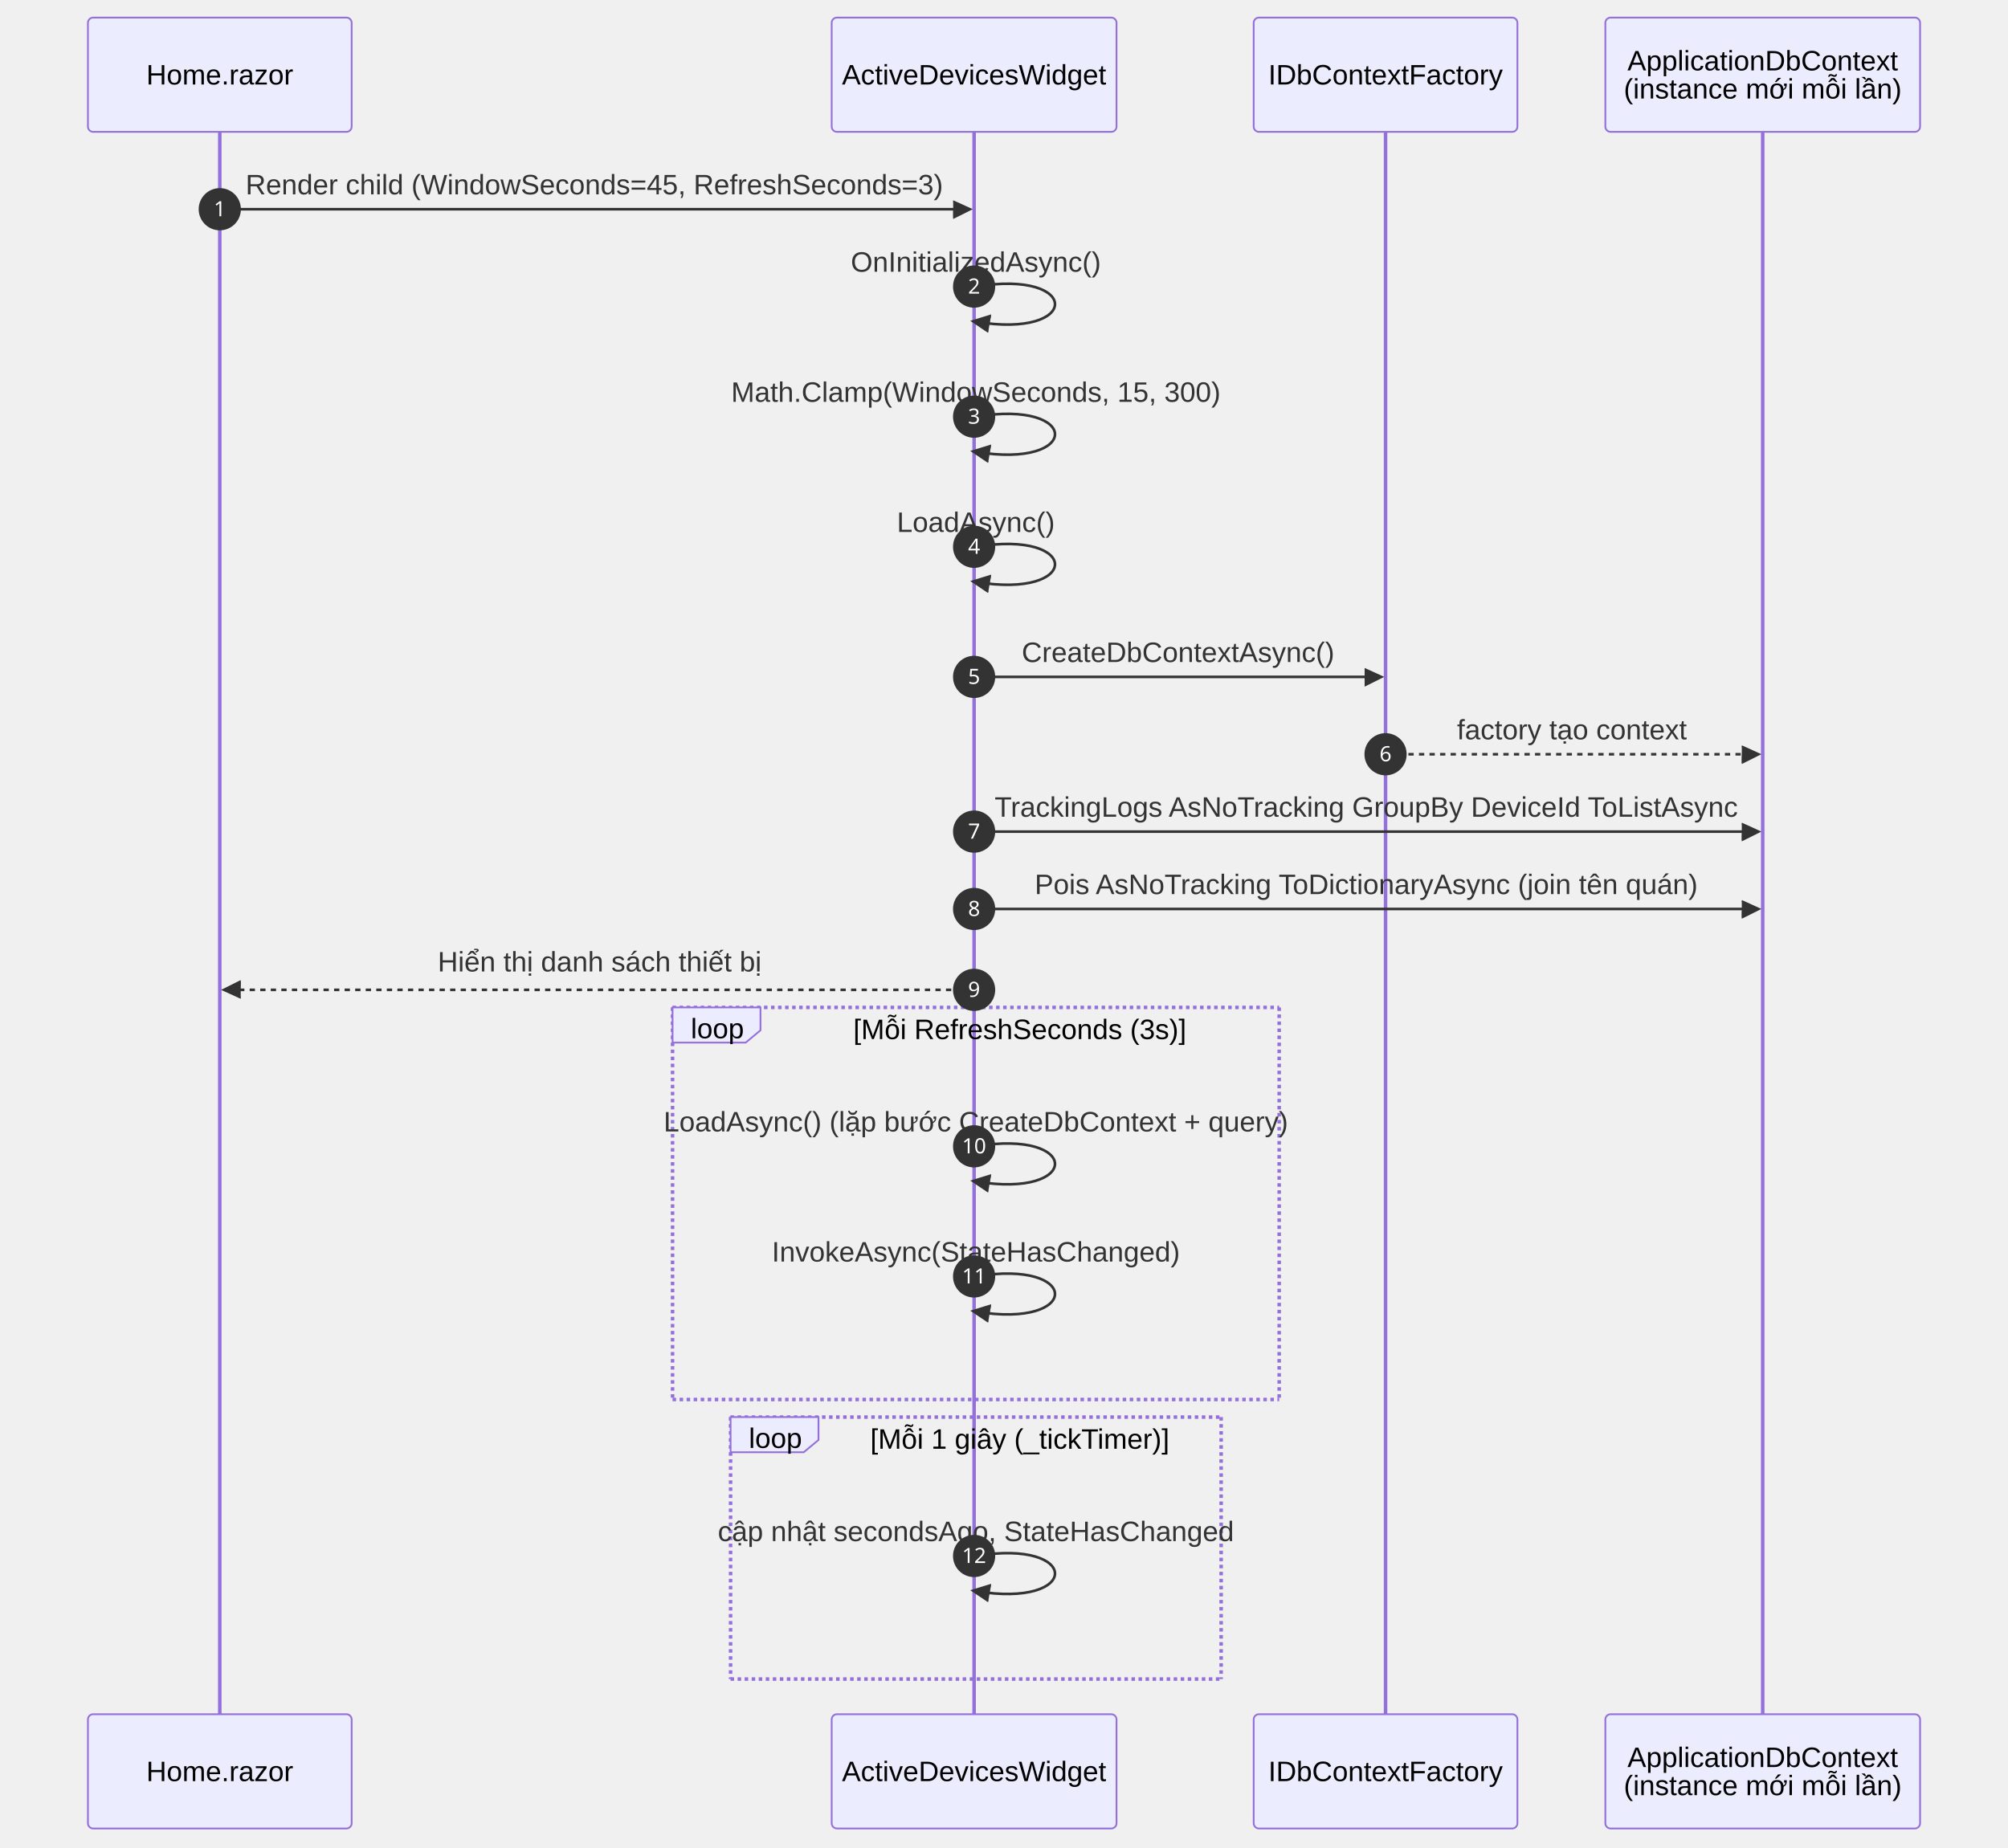
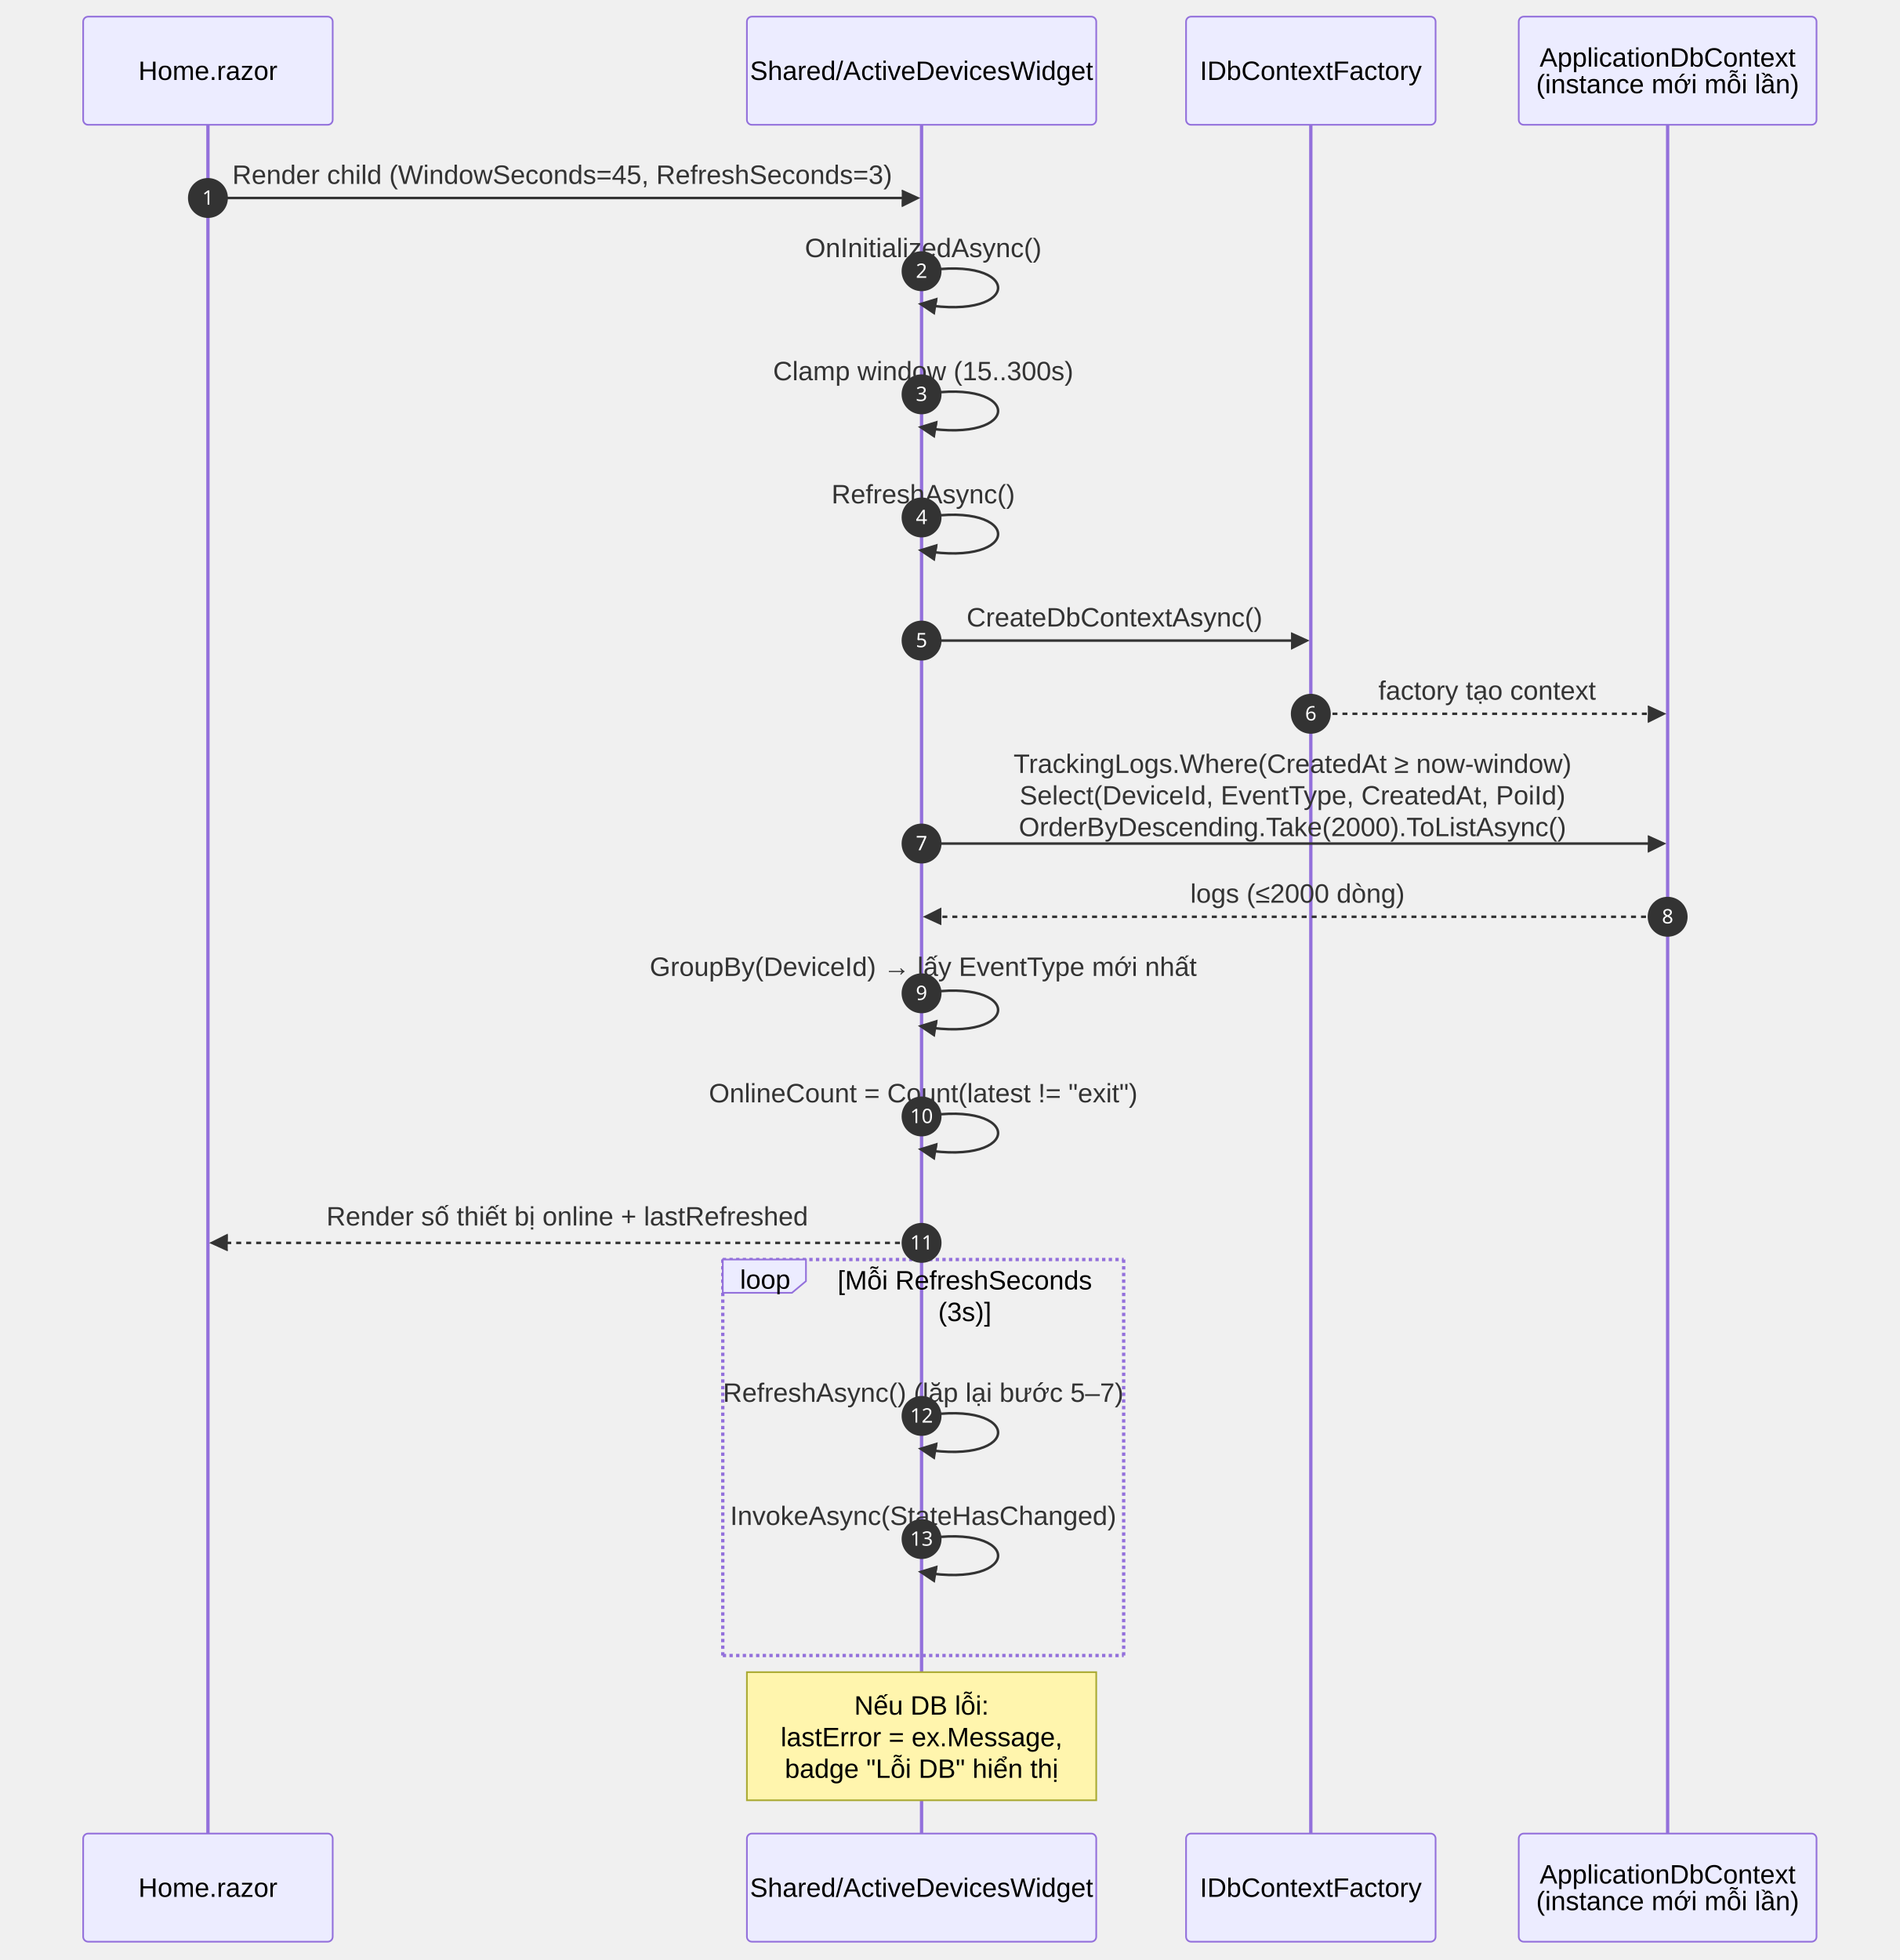
- <svg xmlns="http://www.w3.org/2000/svg" id="my-svg" width="100%" style="max-width: 1142px; background-color: white;" viewBox="-50 -10 1142 1051" role="graphics-document document" aria-roledescription="sequence">
-   <g>
-     <rect x="863" y="965" fill="#eaeaea" stroke="#666" width="179" height="65" name="Db" rx="3" ry="3" class="actor actor-bottom" />
-     <text x="952.5" y="997.5" dominant-baseline="central" alignment-baseline="central" class="actor actor-box" style="text-anchor: middle; font-size: 16px; font-weight: 400;">
+ <svg xmlns="http://www.w3.org/2000/svg" id="my-svg" width="100%" style="max-width: 1142px; background-color: white;" viewBox="-50 -10 1142 1178" role="graphics-document document" aria-roledescription="sequence">
+   <g>
+     <rect x="863" y="1092" fill="#eaeaea" stroke="#666" width="179" height="65" name="Db" rx="3" ry="3" class="actor actor-bottom" />
+     <text x="952.5" y="1124.5" dominant-baseline="central" alignment-baseline="central" class="actor actor-box" style="text-anchor: middle; font-size: 16px; font-weight: 400;">
      <tspan x="952.5" dy="-8">ApplicationDbContext</tspan>
    </text>
-     <text x="952.5" y="997.5" dominant-baseline="central" alignment-baseline="central" class="actor actor-box" style="text-anchor: middle; font-size: 16px; font-weight: 400;">
+     <text x="952.5" y="1124.5" dominant-baseline="central" alignment-baseline="central" class="actor actor-box" style="text-anchor: middle; font-size: 16px; font-weight: 400;">
      <tspan x="952.5" dy="8">(instance mới mỗi lần)</tspan>
    </text>
  </g>
  <g>
-     <rect x="663" y="965" fill="#eaeaea" stroke="#666" width="150" height="65" name="F" rx="3" ry="3" class="actor actor-bottom" />
-     <text x="738" y="997.5" dominant-baseline="central" alignment-baseline="central" class="actor actor-box" style="text-anchor: middle; font-size: 16px; font-weight: 400;">
+     <rect x="663" y="1092" fill="#eaeaea" stroke="#666" width="150" height="65" name="F" rx="3" ry="3" class="actor actor-bottom" />
+     <text x="738" y="1124.5" dominant-baseline="central" alignment-baseline="central" class="actor actor-box" style="text-anchor: middle; font-size: 16px; font-weight: 400;">
      <tspan x="738" dy="0">IDbContextFactory</tspan>
    </text>
  </g>
  <g>
-     <rect x="423" y="965" fill="#eaeaea" stroke="#666" width="162" height="65" name="W" rx="3" ry="3" class="actor actor-bottom" />
-     <text x="504" y="997.5" dominant-baseline="central" alignment-baseline="central" class="actor actor-box" style="text-anchor: middle; font-size: 16px; font-weight: 400;">
-       <tspan x="504" dy="0">ActiveDevicesWidget</tspan>
-     </text>
-   </g>
-   <g>
-     <rect x="0" y="965" fill="#eaeaea" stroke="#666" width="150" height="65" name="H" rx="3" ry="3" class="actor actor-bottom" />
-     <text x="75" y="997.5" dominant-baseline="central" alignment-baseline="central" class="actor actor-box" style="text-anchor: middle; font-size: 16px; font-weight: 400;">
+     <rect x="399" y="1092" fill="#eaeaea" stroke="#666" width="210" height="65" name="W" rx="3" ry="3" class="actor actor-bottom" />
+     <text x="504" y="1124.5" dominant-baseline="central" alignment-baseline="central" class="actor actor-box" style="text-anchor: middle; font-size: 16px; font-weight: 400;">
+       <tspan x="504" dy="0">Shared/ActiveDevicesWidget</tspan>
+     </text>
+   </g>
+   <g>
+     <rect x="0" y="1092" fill="#eaeaea" stroke="#666" width="150" height="65" name="H" rx="3" ry="3" class="actor actor-bottom" />
+     <text x="75" y="1124.5" dominant-baseline="central" alignment-baseline="central" class="actor actor-box" style="text-anchor: middle; font-size: 16px; font-weight: 400;">
      <tspan x="75" dy="0">Home.razor</tspan>
    </text>
  </g>
  <g>
-     <line id="actor3" x1="952.5" y1="65" x2="952.5" y2="965" class="actor-line 200" stroke-width="0.5px" stroke="#999" name="Db" data-et="life-line" data-id="Db" />
+     <line id="actor3" x1="952.5" y1="65" x2="952.5" y2="1092" class="actor-line 200" stroke-width="0.5px" stroke="#999" name="Db" data-et="life-line" data-id="Db" />
    <g id="root-3" data-et="participant" data-type="participant" data-id="Db">
      <rect x="863" y="0" fill="#eaeaea" stroke="#666" width="179" height="65" name="Db" rx="3" ry="3" class="actor actor-top" />
      <text x="952.5" y="32.5" dominant-baseline="central" alignment-baseline="central" class="actor actor-box" style="text-anchor: middle; font-size: 16px; font-weight: 400;">
        <tspan x="952.5" dy="-8">ApplicationDbContext</tspan>
      </text>
      <text x="952.5" y="32.5" dominant-baseline="central" alignment-baseline="central" class="actor actor-box" style="text-anchor: middle; font-size: 16px; font-weight: 400;">
        <tspan x="952.5" dy="8">(instance mới mỗi lần)</tspan>
      </text>
    </g>
  </g>
  <g>
-     <line id="actor2" x1="738" y1="65" x2="738" y2="965" class="actor-line 200" stroke-width="0.5px" stroke="#999" name="F" data-et="life-line" data-id="F" />
+     <line id="actor2" x1="738" y1="65" x2="738" y2="1092" class="actor-line 200" stroke-width="0.5px" stroke="#999" name="F" data-et="life-line" data-id="F" />
    <g id="root-2" data-et="participant" data-type="participant" data-id="F">
      <rect x="663" y="0" fill="#eaeaea" stroke="#666" width="150" height="65" name="F" rx="3" ry="3" class="actor actor-top" />
      <text x="738" y="32.5" dominant-baseline="central" alignment-baseline="central" class="actor actor-box" style="text-anchor: middle; font-size: 16px; font-weight: 400;">
        <tspan x="738" dy="0">IDbContextFactory</tspan>
      </text>
    </g>
  </g>
  <g>
-     <line id="actor1" x1="504" y1="65" x2="504" y2="965" class="actor-line 200" stroke-width="0.5px" stroke="#999" name="W" data-et="life-line" data-id="W" />
+     <line id="actor1" x1="504" y1="65" x2="504" y2="1092" class="actor-line 200" stroke-width="0.5px" stroke="#999" name="W" data-et="life-line" data-id="W" />
    <g id="root-1" data-et="participant" data-type="participant" data-id="W">
-       <rect x="423" y="0" fill="#eaeaea" stroke="#666" width="162" height="65" name="W" rx="3" ry="3" class="actor actor-top" />
+       <rect x="399" y="0" fill="#eaeaea" stroke="#666" width="210" height="65" name="W" rx="3" ry="3" class="actor actor-top" />
      <text x="504" y="32.5" dominant-baseline="central" alignment-baseline="central" class="actor actor-box" style="text-anchor: middle; font-size: 16px; font-weight: 400;">
-         <tspan x="504" dy="0">ActiveDevicesWidget</tspan>
-       </text>
-     </g>
-   </g>
-   <g>
-     <line id="actor0" x1="75" y1="65" x2="75" y2="965" class="actor-line 200" stroke-width="0.5px" stroke="#999" name="H" data-et="life-line" data-id="H" />
+         <tspan x="504" dy="0">Shared/ActiveDevicesWidget</tspan>
+       </text>
+     </g>
+   </g>
+   <g>
+     <line id="actor0" x1="75" y1="65" x2="75" y2="1092" class="actor-line 200" stroke-width="0.5px" stroke="#999" name="H" data-et="life-line" data-id="H" />
    <g id="root-0" data-et="participant" data-type="participant" data-id="H">
      <rect x="0" y="0" fill="#eaeaea" stroke="#666" width="150" height="65" name="H" rx="3" ry="3" class="actor actor-top" />
      <text x="75" y="32.5" dominant-baseline="central" alignment-baseline="central" class="actor actor-box" style="text-anchor: middle; font-size: 16px; font-weight: 400;">
        <tspan x="75" dy="0">Home.razor</tspan>
      </text>
    </g>
  </g>
  <style>#my-svg{font-family:"trebuchet ms",verdana,arial,sans-serif;font-size:16px;fill:#333;}@keyframes edge-animation-frame{from{stroke-dashoffset:0;}}@keyframes dash{to{stroke-dashoffset:0;}}#my-svg .edge-animation-slow{stroke-dasharray:9,5!important;stroke-dashoffset:900;animation:dash 50s linear infinite;stroke-linecap:round;}#my-svg .edge-animation-fast{stroke-dasharray:9,5!important;stroke-dashoffset:900;animation:dash 20s linear infinite;stroke-linecap:round;}#my-svg .error-icon{fill:#552222;}#my-svg .error-text{fill:#552222;stroke:#552222;}#my-svg .edge-thickness-normal{stroke-width:1px;}#my-svg .edge-thickness-thick{stroke-width:3.5px;}#my-svg .edge-pattern-solid{stroke-dasharray:0;}#my-svg .edge-thickness-invisible{stroke-width:0;fill:none;}#my-svg .edge-pattern-dashed{stroke-dasharray:3;}#my-svg .edge-pattern-dotted{stroke-dasharray:2;}#my-svg .marker{fill:#333333;stroke:#333333;}#my-svg .marker.cross{stroke:#333333;}#my-svg svg{font-family:"trebuchet ms",verdana,arial,sans-serif;font-size:16px;}#my-svg p{margin:0;}#my-svg .actor{stroke:#9370DB;fill:#ECECFF;stroke-width:1;}#my-svg rect.actor.outer-path[data-look="neo"]{filter:drop-shadow(1px 2px 2px rgba(185, 185, 185, 1));}#my-svg rect.note[data-look="neo"]{stroke:#aaaa33;fill:#fff5ad;filter:drop-shadow(1px 2px 2px rgba(185, 185, 185, 1));}#my-svg text.actor&gt;tspan{fill:black;stroke:none;}#my-svg .actor-line{stroke:#9370DB;}#my-svg .innerArc{stroke-width:1.5;stroke-dasharray:none;}#my-svg .messageLine0{stroke-width:1.5;stroke-dasharray:none;stroke:#333;}#my-svg .messageLine1{stroke-width:1.5;stroke-dasharray:2,2;stroke:#333;}#my-svg [id$="-arrowhead"] path{fill:#333;stroke:#333;}#my-svg .sequenceNumber{fill:white;}#my-svg [id$="-sequencenumber"]{fill:#333;}#my-svg [id$="-crosshead"] path{fill:#333;stroke:#333;}#my-svg .messageText{fill:#333;stroke:none;}#my-svg .labelBox{stroke:#9370DB;fill:#ECECFF;filter:none;}#my-svg .labelText,#my-svg .labelText&gt;tspan{fill:black;stroke:none;}#my-svg .loopText,#my-svg .loopText&gt;tspan{fill:black;stroke:none;}#my-svg .loopLine{stroke-width:2px;stroke-dasharray:2,2;stroke:#9370DB;fill:#9370DB;}#my-svg .note{stroke:#aaaa33;fill:#fff5ad;}#my-svg .noteText,#my-svg .noteText&gt;tspan{fill:black;stroke:none;font-weight:normal;}#my-svg .activation0{fill:#f4f4f4;stroke:#666;}#my-svg .activation1{fill:#f4f4f4;stroke:#666;}#my-svg .activation2{fill:#f4f4f4;stroke:#666;}#my-svg .actorPopupMenu{position:absolute;}#my-svg .actorPopupMenuPanel{position:absolute;fill:#ECECFF;box-shadow:0px 8px 16px 0px rgba(0,0,0,0.2);filter:drop-shadow(3px 5px 2px rgb(0 0 0 / 0.4));}#my-svg .actor-man circle,#my-svg line{fill:#ECECFF;stroke-width:2px;}#my-svg g rect.rect{filter:drop-shadow(1px 2px 2px rgba(185, 185, 185, 1));stroke:#9370DB;}#my-svg .node .neo-node{stroke:#9370DB;}#my-svg [data-look="neo"].node rect,#my-svg [data-look="neo"].cluster rect,#my-svg [data-look="neo"].node polygon{stroke:#9370DB;filter:drop-shadow(1px 2px 2px rgba(185, 185, 185, 1));}#my-svg [data-look="neo"].node path{stroke:#9370DB;stroke-width:1px;}#my-svg [data-look="neo"].node .outer-path{filter:drop-shadow(1px 2px 2px rgba(185, 185, 185, 1));}#my-svg [data-look="neo"].node .neo-line path{stroke:#9370DB;filter:none;}#my-svg [data-look="neo"].node circle{stroke:#9370DB;filter:drop-shadow(1px 2px 2px rgba(185, 185, 185, 1));}#my-svg [data-look="neo"].node circle .state-start{fill:#000000;}#my-svg [data-look="neo"].icon-shape .icon{fill:#9370DB;filter:drop-shadow(1px 2px 2px rgba(185, 185, 185, 1));}#my-svg [data-look="neo"].icon-shape .icon-neo path{stroke:#9370DB;filter:drop-shadow(1px 2px 2px rgba(185, 185, 185, 1));}#my-svg :root{--mermaid-font-family:"trebuchet ms",verdana,arial,sans-serif;}</style>
  <g />
  <defs>
    <symbol id="my-svg-computer" width="24" height="24">
      <path transform="scale(.5)" d="M2 2v13h20v-13h-20zm18 11h-16v-9h16v9zm-10.228 6l.466-1h3.524l.467 1h-4.457zm14.228 3h-24l2-6h2.104l-1.33 4h18.45l-1.297-4h2.073l2 6zm-5-10h-14v-7h14v7z" />
    </symbol>
  </defs>
  <defs>
    <symbol id="my-svg-database" fill-rule="evenodd" clip-rule="evenodd">
      <path transform="scale(.5)" d="M12.258.001l.256.004.255.005.253.008.251.01.249.012.247.015.246.016.242.019.241.02.239.023.236.024.233.027.231.028.229.031.225.032.223.034.22.036.217.038.214.04.211.041.208.043.205.045.201.046.198.048.194.05.191.051.187.053.183.054.18.056.175.057.172.059.168.06.163.061.16.063.155.064.15.066.074.033.073.033.071.034.07.034.069.035.068.035.067.035.066.035.064.036.064.036.062.036.06.036.06.037.058.037.058.037.055.038.055.038.053.038.052.038.051.039.05.039.048.039.047.039.045.04.044.04.043.04.041.04.04.041.039.041.037.041.036.041.034.041.033.042.032.042.03.042.029.042.027.042.026.043.024.043.023.043.021.043.02.043.018.044.017.043.015.044.013.044.012.044.011.045.009.044.007.045.006.045.004.045.002.045.001.045v17l-.001.045-.002.045-.004.045-.006.045-.007.045-.009.044-.011.045-.012.044-.013.044-.015.044-.017.043-.018.044-.02.043-.021.043-.023.043-.024.043-.026.043-.027.042-.029.042-.03.042-.032.042-.033.042-.034.041-.036.041-.037.041-.039.041-.04.041-.041.04-.043.04-.044.04-.045.04-.047.039-.048.039-.05.039-.051.039-.052.038-.053.038-.055.038-.055.038-.058.037-.058.037-.06.037-.06.036-.062.036-.064.036-.064.036-.066.035-.067.035-.068.035-.069.035-.07.034-.071.034-.073.033-.074.033-.15.066-.155.064-.16.063-.163.061-.168.06-.172.059-.175.057-.18.056-.183.054-.187.053-.191.051-.194.05-.198.048-.201.046-.205.045-.208.043-.211.041-.214.04-.217.038-.22.036-.223.034-.225.032-.229.031-.231.028-.233.027-.236.024-.239.023-.241.02-.242.019-.246.016-.247.015-.249.012-.251.01-.253.008-.255.005-.256.004-.258.001-.258-.001-.256-.004-.255-.005-.253-.008-.251-.01-.249-.012-.247-.015-.245-.016-.243-.019-.241-.02-.238-.023-.236-.024-.234-.027-.231-.028-.228-.031-.226-.032-.223-.034-.22-.036-.217-.038-.214-.04-.211-.041-.208-.043-.204-.045-.201-.046-.198-.048-.195-.05-.19-.051-.187-.053-.184-.054-.179-.056-.176-.057-.172-.059-.167-.06-.164-.061-.159-.063-.155-.064-.151-.066-.074-.033-.072-.033-.072-.034-.07-.034-.069-.035-.068-.035-.067-.035-.066-.035-.064-.036-.063-.036-.062-.036-.061-.036-.06-.037-.058-.037-.057-.037-.056-.038-.055-.038-.053-.038-.052-.038-.051-.039-.049-.039-.049-.039-.046-.039-.046-.04-.044-.04-.043-.04-.041-.04-.04-.041-.039-.041-.037-.041-.036-.041-.034-.041-.033-.042-.032-.042-.03-.042-.029-.042-.027-.042-.026-.043-.024-.043-.023-.043-.021-.043-.02-.043-.018-.044-.017-.043-.015-.044-.013-.044-.012-.044-.011-.045-.009-.044-.007-.045-.006-.045-.004-.045-.002-.045-.001-.045v-17l.001-.045.002-.045.004-.045.006-.045.007-.045.009-.044.011-.045.012-.044.013-.044.015-.044.017-.043.018-.044.02-.043.021-.043.023-.043.024-.043.026-.043.027-.042.029-.042.03-.042.032-.042.033-.042.034-.041.036-.041.037-.041.039-.041.04-.041.041-.04.043-.04.044-.04.046-.04.046-.039.049-.039.049-.039.051-.039.052-.038.053-.038.055-.038.056-.038.057-.037.058-.037.06-.037.061-.036.062-.036.063-.036.064-.036.066-.035.067-.035.068-.035.069-.035.07-.034.072-.034.072-.033.074-.033.151-.066.155-.064.159-.063.164-.061.167-.06.172-.059.176-.057.179-.056.184-.054.187-.053.19-.051.195-.05.198-.048.201-.046.204-.045.208-.043.211-.041.214-.04.217-.038.22-.036.223-.034.226-.032.228-.031.231-.028.234-.027.236-.024.238-.023.241-.02.243-.019.245-.016.247-.015.249-.012.251-.01.253-.008.255-.005.256-.004.258-.001.258.001zm-9.258 20.499v.01l.001.021.003.021.004.022.005.021.006.022.007.022.009.023.01.022.011.023.012.023.013.023.015.023.016.024.017.023.018.024.019.024.021.024.022.025.023.024.024.025.052.049.056.05.061.051.066.051.07.051.075.051.079.052.084.052.088.052.092.052.097.052.102.051.105.052.11.052.114.051.119.051.123.051.127.05.131.05.135.05.139.048.144.049.147.047.152.047.155.047.16.045.163.045.167.043.171.043.176.041.178.041.183.039.187.039.19.037.194.035.197.035.202.033.204.031.209.03.212.029.216.027.219.025.222.024.226.021.23.02.233.018.236.016.24.015.243.012.246.01.249.008.253.005.256.004.259.001.26-.001.257-.004.254-.005.25-.008.247-.011.244-.012.241-.014.237-.016.233-.018.231-.021.226-.021.224-.024.22-.026.216-.027.212-.028.21-.031.205-.031.202-.034.198-.034.194-.036.191-.037.187-.039.183-.04.179-.04.175-.042.172-.043.168-.044.163-.045.16-.046.155-.046.152-.047.148-.048.143-.049.139-.049.136-.05.131-.05.126-.05.123-.051.118-.052.114-.051.11-.052.106-.052.101-.052.096-.052.092-.052.088-.053.083-.051.079-.052.074-.052.07-.051.065-.051.06-.051.056-.05.051-.05.023-.024.023-.025.021-.024.02-.024.019-.024.018-.024.017-.024.015-.023.014-.024.013-.023.012-.023.01-.023.01-.022.008-.022.006-.022.006-.022.004-.022.004-.021.001-.021.001-.021v-4.127l-.077.055-.08.053-.083.054-.085.053-.087.052-.09.052-.093.051-.095.05-.097.05-.1.049-.102.049-.105.048-.106.047-.109.047-.111.046-.114.045-.115.045-.118.044-.12.043-.122.042-.124.042-.126.041-.128.04-.13.04-.132.038-.134.038-.135.037-.138.037-.139.035-.142.035-.143.034-.144.033-.147.032-.148.031-.15.03-.151.03-.153.029-.154.027-.156.027-.158.026-.159.025-.161.024-.162.023-.163.022-.165.021-.166.02-.167.019-.169.018-.169.017-.171.016-.173.015-.173.014-.175.013-.175.012-.177.011-.178.01-.179.008-.179.008-.181.006-.182.005-.182.004-.184.003-.184.002h-.37l-.184-.002-.184-.003-.182-.004-.182-.005-.181-.006-.179-.008-.179-.008-.178-.01-.176-.011-.176-.012-.175-.013-.173-.014-.172-.015-.171-.016-.17-.017-.169-.018-.167-.019-.166-.02-.165-.021-.163-.022-.162-.023-.161-.024-.159-.025-.157-.026-.156-.027-.155-.027-.153-.029-.151-.03-.15-.03-.148-.031-.146-.032-.145-.033-.143-.034-.141-.035-.14-.035-.137-.037-.136-.037-.134-.038-.132-.038-.13-.04-.128-.04-.126-.041-.124-.042-.122-.042-.12-.044-.117-.043-.116-.045-.113-.045-.112-.046-.109-.047-.106-.047-.105-.048-.102-.049-.1-.049-.097-.05-.095-.05-.093-.052-.09-.051-.087-.052-.085-.053-.083-.054-.08-.054-.077-.054v4.127zm0-5.654v.011l.001.021.003.021.004.021.005.022.006.022.007.022.009.022.01.022.011.023.012.023.013.023.015.024.016.023.017.024.018.024.019.024.021.024.022.024.023.025.024.024.052.05.056.05.061.05.066.051.07.051.075.052.079.051.084.052.088.052.092.052.097.052.102.052.105.052.11.051.114.051.119.052.123.05.127.051.131.05.135.049.139.049.144.048.147.048.152.047.155.046.16.045.163.045.167.044.171.042.176.042.178.04.183.04.187.038.19.037.194.036.197.034.202.033.204.032.209.03.212.028.216.027.219.025.222.024.226.022.23.02.233.018.236.016.24.014.243.012.246.01.249.008.253.006.256.003.259.001.26-.001.257-.003.254-.006.25-.008.247-.01.244-.012.241-.015.237-.016.233-.018.231-.02.226-.022.224-.024.22-.025.216-.027.212-.029.21-.03.205-.032.202-.033.198-.035.194-.036.191-.037.187-.039.183-.039.179-.041.175-.042.172-.043.168-.044.163-.045.16-.045.155-.047.152-.047.148-.048.143-.048.139-.05.136-.049.131-.05.126-.051.123-.051.118-.051.114-.052.11-.052.106-.052.101-.052.096-.052.092-.052.088-.052.083-.052.079-.052.074-.051.07-.052.065-.051.06-.05.056-.051.051-.049.023-.025.023-.024.021-.025.02-.024.019-.024.018-.024.017-.024.015-.023.014-.023.013-.024.012-.022.01-.023.01-.023.008-.022.006-.022.006-.022.004-.021.004-.022.001-.021.001-.021v-4.139l-.077.054-.08.054-.083.054-.085.052-.087.053-.09.051-.093.051-.095.051-.097.05-.1.049-.102.049-.105.048-.106.047-.109.047-.111.046-.114.045-.115.044-.118.044-.12.044-.122.042-.124.042-.126.041-.128.04-.13.039-.132.039-.134.038-.135.037-.138.036-.139.036-.142.035-.143.033-.144.033-.147.033-.148.031-.15.03-.151.03-.153.028-.154.028-.156.027-.158.026-.159.025-.161.024-.162.023-.163.022-.165.021-.166.02-.167.019-.169.018-.169.017-.171.016-.173.015-.173.014-.175.013-.175.012-.177.011-.178.009-.179.009-.179.007-.181.007-.182.005-.182.004-.184.003-.184.002h-.37l-.184-.002-.184-.003-.182-.004-.182-.005-.181-.007-.179-.007-.179-.009-.178-.009-.176-.011-.176-.012-.175-.013-.173-.014-.172-.015-.171-.016-.17-.017-.169-.018-.167-.019-.166-.02-.165-.021-.163-.022-.162-.023-.161-.024-.159-.025-.157-.026-.156-.027-.155-.028-.153-.028-.151-.03-.15-.03-.148-.031-.146-.033-.145-.033-.143-.033-.141-.035-.14-.036-.137-.036-.136-.037-.134-.038-.132-.039-.13-.039-.128-.04-.126-.041-.124-.042-.122-.043-.12-.043-.117-.044-.116-.044-.113-.046-.112-.046-.109-.046-.106-.047-.105-.048-.102-.049-.1-.049-.097-.05-.095-.051-.093-.051-.09-.051-.087-.053-.085-.052-.083-.054-.08-.054-.077-.054v4.139zm0-5.666v.011l.001.02.003.022.004.021.005.022.006.021.007.022.009.023.01.022.011.023.012.023.013.023.015.023.016.024.017.024.018.023.019.024.021.025.022.024.023.024.024.025.052.05.056.05.061.05.066.051.07.051.075.052.079.051.084.052.088.052.092.052.097.052.102.052.105.051.11.052.114.051.119.051.123.051.127.05.131.05.135.05.139.049.144.048.147.048.152.047.155.046.16.045.163.045.167.043.171.043.176.042.178.04.183.04.187.038.19.037.194.036.197.034.202.033.204.032.209.03.212.028.216.027.219.025.222.024.226.021.23.02.233.018.236.017.24.014.243.012.246.01.249.008.253.006.256.003.259.001.26-.001.257-.003.254-.006.25-.008.247-.01.244-.013.241-.014.237-.016.233-.018.231-.02.226-.022.224-.024.22-.025.216-.027.212-.029.21-.03.205-.032.202-.033.198-.035.194-.036.191-.037.187-.039.183-.039.179-.041.175-.042.172-.043.168-.044.163-.045.16-.045.155-.047.152-.047.148-.048.143-.049.139-.049.136-.049.131-.051.126-.05.123-.051.118-.052.114-.051.11-.052.106-.052.101-.052.096-.052.092-.052.088-.052.083-.052.079-.052.074-.052.07-.051.065-.051.06-.051.056-.05.051-.049.023-.025.023-.025.021-.024.02-.024.019-.024.018-.024.017-.024.015-.023.014-.024.013-.023.012-.023.01-.022.01-.023.008-.022.006-.022.006-.022.004-.022.004-.021.001-.021.001-.021v-4.153l-.077.054-.08.054-.083.053-.085.053-.087.053-.09.051-.093.051-.095.051-.097.05-.1.049-.102.048-.105.048-.106.048-.109.046-.111.046-.114.046-.115.044-.118.044-.12.043-.122.043-.124.042-.126.041-.128.04-.13.039-.132.039-.134.038-.135.037-.138.036-.139.036-.142.034-.143.034-.144.033-.147.032-.148.032-.15.03-.151.03-.153.028-.154.028-.156.027-.158.026-.159.024-.161.024-.162.023-.163.023-.165.021-.166.02-.167.019-.169.018-.169.017-.171.016-.173.015-.173.014-.175.013-.175.012-.177.01-.178.01-.179.009-.179.007-.181.006-.182.006-.182.004-.184.003-.184.001-.185.001-.185-.001-.184-.001-.184-.003-.182-.004-.182-.006-.181-.006-.179-.007-.179-.009-.178-.01-.176-.01-.176-.012-.175-.013-.173-.014-.172-.015-.171-.016-.17-.017-.169-.018-.167-.019-.166-.02-.165-.021-.163-.023-.162-.023-.161-.024-.159-.024-.157-.026-.156-.027-.155-.028-.153-.028-.151-.03-.15-.03-.148-.032-.146-.032-.145-.033-.143-.034-.141-.034-.14-.036-.137-.036-.136-.037-.134-.038-.132-.039-.13-.039-.128-.041-.126-.041-.124-.041-.122-.043-.12-.043-.117-.044-.116-.044-.113-.046-.112-.046-.109-.046-.106-.048-.105-.048-.102-.048-.1-.05-.097-.049-.095-.051-.093-.051-.09-.052-.087-.052-.085-.053-.083-.053-.08-.054-.077-.054v4.153zm8.74-8.179l-.257.004-.254.005-.25.008-.247.011-.244.012-.241.014-.237.016-.233.018-.231.021-.226.022-.224.023-.22.026-.216.027-.212.028-.21.031-.205.032-.202.033-.198.034-.194.036-.191.038-.187.038-.183.04-.179.041-.175.042-.172.043-.168.043-.163.045-.16.046-.155.046-.152.048-.148.048-.143.048-.139.049-.136.05-.131.05-.126.051-.123.051-.118.051-.114.052-.11.052-.106.052-.101.052-.096.052-.092.052-.088.052-.083.052-.079.052-.074.051-.07.052-.065.051-.06.05-.056.05-.051.05-.023.025-.023.024-.021.024-.02.025-.019.024-.018.024-.017.023-.015.024-.014.023-.013.023-.012.023-.01.023-.01.022-.008.022-.006.023-.006.021-.004.022-.004.021-.001.021-.001.021.001.021.001.021.004.021.004.022.006.021.006.023.008.022.01.022.01.023.012.023.013.023.014.023.015.024.017.023.018.024.019.024.02.025.021.024.023.024.023.025.051.05.056.05.06.05.065.051.07.052.074.051.079.052.083.052.088.052.092.052.096.052.101.052.106.052.11.052.114.052.118.051.123.051.126.051.131.05.136.05.139.049.143.048.148.048.152.048.155.046.16.046.163.045.168.043.172.043.175.042.179.041.183.04.187.038.191.038.194.036.198.034.202.033.205.032.21.031.212.028.216.027.22.026.224.023.226.022.231.021.233.018.237.016.241.014.244.012.247.011.25.008.254.005.257.004.26.001.26-.001.257-.004.254-.005.25-.008.247-.011.244-.012.241-.014.237-.016.233-.018.231-.021.226-.022.224-.023.22-.026.216-.027.212-.028.21-.031.205-.032.202-.033.198-.034.194-.036.191-.038.187-.038.183-.04.179-.041.175-.042.172-.043.168-.043.163-.045.16-.046.155-.046.152-.048.148-.048.143-.048.139-.049.136-.05.131-.05.126-.051.123-.051.118-.051.114-.052.11-.052.106-.052.101-.052.096-.052.092-.052.088-.052.083-.052.079-.052.074-.051.07-.052.065-.051.06-.05.056-.05.051-.05.023-.025.023-.024.021-.024.02-.025.019-.024.018-.024.017-.023.015-.024.014-.023.013-.023.012-.023.01-.023.01-.022.008-.022.006-.023.006-.021.004-.022.004-.021.001-.021.001-.021-.001-.021-.001-.021-.004-.021-.004-.022-.006-.021-.006-.023-.008-.022-.01-.022-.01-.023-.012-.023-.013-.023-.014-.023-.015-.024-.017-.023-.018-.024-.019-.024-.02-.025-.021-.024-.023-.024-.023-.025-.051-.05-.056-.05-.06-.05-.065-.051-.07-.052-.074-.051-.079-.052-.083-.052-.088-.052-.092-.052-.096-.052-.101-.052-.106-.052-.11-.052-.114-.052-.118-.051-.123-.051-.126-.051-.131-.05-.136-.05-.139-.049-.143-.048-.148-.048-.152-.048-.155-.046-.16-.046-.163-.045-.168-.043-.172-.043-.175-.042-.179-.041-.183-.04-.187-.038-.191-.038-.194-.036-.198-.034-.202-.033-.205-.032-.21-.031-.212-.028-.216-.027-.22-.026-.224-.023-.226-.022-.231-.021-.233-.018-.237-.016-.241-.014-.244-.012-.247-.011-.25-.008-.254-.005-.257-.004-.26-.001-.26.001z" />
    </symbol>
  </defs>
  <defs>
    <symbol id="my-svg-clock" width="24" height="24">
      <path transform="scale(.5)" d="M12 2c5.514 0 10 4.486 10 10s-4.486 10-10 10-10-4.486-10-10 4.486-10 10-10zm0-2c-6.627 0-12 5.373-12 12s5.373 12 12 12 12-5.373 12-12-5.373-12-12-12zm5.848 12.459c.202.038.202.333.001.372-1.907.361-6.045 1.111-6.547 1.111-.719 0-1.301-.582-1.301-1.301 0-.512.77-5.447 1.125-7.445.034-.192.312-.181.343.014l.985 6.238 5.394 1.011z" />
    </symbol>
  </defs>
  <defs>
    <marker id="my-svg-arrowhead" refX="7.9" refY="5" markerUnits="userSpaceOnUse" markerWidth="12" markerHeight="12" orient="auto-start-reverse">
      <path d="M -1 0 L 10 5 L 0 10 z" />
    </marker>
  </defs>
  <defs>
    <marker id="my-svg-crosshead" markerWidth="15" markerHeight="8" orient="auto" refX="4" refY="4.5">
      <path fill="none" stroke="#000000" stroke-width="1pt" d="M 1,2 L 6,7 M 6,2 L 1,7" style="stroke-dasharray: 0, 0;" />
    </marker>
  </defs>
  <defs>
    <marker id="my-svg-filled-head" refX="15.5" refY="7" markerWidth="20" markerHeight="28" orient="auto">
      <path d="M 18,7 L9,13 L14,7 L9,1 Z" />
    </marker>
  </defs>
  <defs>
    <marker id="my-svg-sequencenumber" refX="15" refY="15" markerWidth="60" markerHeight="40" orient="auto">
      <circle cx="15" cy="15" r="6" />
    </marker>
  </defs>
  <defs>
    <marker id="my-svg-solidTopArrowHead" refX="7.9" refY="7.25" markerUnits="userSpaceOnUse" markerWidth="12" markerHeight="12" orient="auto-start-reverse">
      <path d="M 0 0 L 10 8 L 0 8 z" />
    </marker>
  </defs>
  <defs>
    <marker id="my-svg-solidBottomArrowHead" refX="7.9" refY="0.75" markerUnits="userSpaceOnUse" markerWidth="12" markerHeight="12" orient="auto-start-reverse">
      <path d="M 0 0 L 10 0 L 0 8 z" />
    </marker>
  </defs>
  <defs>
    <marker id="my-svg-stickTopArrowHead" refX="7.5" refY="7" markerUnits="userSpaceOnUse" markerWidth="12" markerHeight="12" orient="auto-start-reverse">
      <path d="M 0 0 L 7 7" stroke="black" stroke-width="1.5" fill="none" />
    </marker>
  </defs>
  <defs>
    <marker id="my-svg-stickBottomArrowHead" refX="7.5" refY="0" markerUnits="userSpaceOnUse" markerWidth="12" markerHeight="12" orient="auto-start-reverse">
      <path d="M 0 7 L 7 0" stroke="black" stroke-width="1.5" fill="none" />
    </marker>
  </defs>
-   <g data-et="control-structure" data-id="i13">
-     <line x1="332.5" y1="563" x2="677.5" y2="563" class="loopLine" />
-     <line x1="677.5" y1="563" x2="677.5" y2="786" class="loopLine" />
-     <line x1="332.5" y1="786" x2="677.5" y2="786" class="loopLine" />
-     <line x1="332.5" y1="563" x2="332.5" y2="786" class="loopLine" />
-     <polygon points="332.5,563 382.5,563 382.5,576 374.1,583 332.5,583" class="labelBox" />
-     <text x="358" y="576" text-anchor="middle" dominant-baseline="middle" alignment-baseline="middle" class="labelText" style="font-size: 16px; font-weight: 400;">loop</text>
-     <text x="530" y="581" text-anchor="middle" class="loopText" style="font-size: 16px; font-weight: 400;">
-       <tspan x="530">[Mỗi RefreshSeconds (3s)]</tspan>
-     </text>
-   </g>
-   <g data-et="control-structure" data-id="i16">
-     <line x1="365.5" y1="796" x2="644.5" y2="796" class="loopLine" />
-     <line x1="644.5" y1="796" x2="644.5" y2="945" class="loopLine" />
-     <line x1="365.5" y1="945" x2="644.5" y2="945" class="loopLine" />
-     <line x1="365.5" y1="796" x2="365.5" y2="945" class="loopLine" />
-     <polygon points="365.5,796 415.5,796 415.5,809 407.1,816 365.5,816" class="labelBox" />
-     <text x="391" y="809" text-anchor="middle" dominant-baseline="middle" alignment-baseline="middle" class="labelText" style="font-size: 16px; font-weight: 400;">loop</text>
-     <text x="530" y="814" text-anchor="middle" class="loopText" style="font-size: 16px; font-weight: 400;">
-       <tspan x="530">[Mỗi 1 giây (_tickTimer)]</tspan>
+   <g data-et="control-structure" data-id="i15">
+     <line x1="384.5" y1="747" x2="625.5" y2="747" class="loopLine" />
+     <line x1="625.5" y1="747" x2="625.5" y2="985" class="loopLine" />
+     <line x1="384.5" y1="985" x2="625.5" y2="985" class="loopLine" />
+     <line x1="384.5" y1="747" x2="384.5" y2="985" class="loopLine" />
+     <polygon points="384.5,747 434.5,747 434.5,760 426.1,767 384.5,767" class="labelBox" />
+     <text x="410" y="760" text-anchor="middle" dominant-baseline="middle" alignment-baseline="middle" class="labelText" style="font-size: 16px; font-weight: 400;">loop</text>
+     <text x="530" y="765" text-anchor="middle" class="loopText" style="font-size: 16px; font-weight: 400;">
+       <tspan x="530">[Mỗi RefreshSeconds</tspan>
+     </text>
+     <text x="530" y="784" text-anchor="middle" class="loopText" style="font-size: 16px; font-weight: 400;">
+       <tspan x="530">(3s)]</tspan>
+     </text>
+   </g>
+   <g data-et="note" data-id="i16">
+     <rect x="399" y="995" fill="#EDF2AE" stroke="#666" width="210" height="77" class="note" />
+     <text x="504" y="1000" text-anchor="middle" dominant-baseline="middle" alignment-baseline="middle" class="noteText" dy="1em" style="font-size: 16px; font-weight: 400;">
+       <tspan x="504">Nếu DB lỗi:</tspan>
+     </text>
+     <text x="504" y="1019" text-anchor="middle" dominant-baseline="middle" alignment-baseline="middle" class="noteText" dy="1em" style="font-size: 16px; font-weight: 400;">
+       <tspan x="504">lastError = ex.Message,</tspan>
+     </text>
+     <text x="504" y="1038" text-anchor="middle" dominant-baseline="middle" alignment-baseline="middle" class="noteText" dy="1em" style="font-size: 16px; font-weight: 400;">
+       <tspan x="504">badge "Lỗi DB" hiển thị</tspan>
    </text>
  </g>
  <text x="288" y="80" text-anchor="middle" dominant-baseline="middle" alignment-baseline="middle" class="messageText" dy="1em" style="font-size: 16px; font-weight: 400;">Render child (WindowSeconds=45, RefreshSeconds=3)</text>
  <line x1="82" y1="109" x2="500" y2="109" class="messageLine0" data-et="message" data-id="i1" data-from="H" data-to="W" stroke-width="2" stroke="none" marker-end="url(#my-svg-arrowhead)" style="fill: none;" />
  <line x1="75" y1="109" x2="75" y2="109" stroke-width="0" marker-start="url(#my-svg-sequencenumber)" />
  <text x="75" y="113" font-family="sans-serif" font-size="12px" text-anchor="middle" class="sequenceNumber">1</text>
  <text x="505" y="124" text-anchor="middle" dominant-baseline="middle" alignment-baseline="middle" class="messageText" dy="1em" style="font-size: 16px; font-weight: 400;">OnInitializedAsync()</text>
  <path d="M 505,153 C 565,143 565,183 505,173" class="messageLine0" data-et="message" data-id="i2" data-from="W" data-to="W" stroke-width="2" stroke="none" marker-end="url(#my-svg-arrowhead)" x1="511" style="fill: none;" />
  <line x1="504" y1="153" x2="504" y2="153" stroke-width="0" marker-start="url(#my-svg-sequencenumber)" />
  <text x="504" y="157" font-family="sans-serif" font-size="12px" text-anchor="middle" class="sequenceNumber">2</text>
-   <text x="505" y="198" text-anchor="middle" dominant-baseline="middle" alignment-baseline="middle" class="messageText" dy="1em" style="font-size: 16px; font-weight: 400;">Math.Clamp(WindowSeconds, 15, 300)</text>
+   <text x="505" y="198" text-anchor="middle" dominant-baseline="middle" alignment-baseline="middle" class="messageText" dy="1em" style="font-size: 16px; font-weight: 400;">Clamp window (15..300s)</text>
  <path d="M 505,227 C 565,217 565,257 505,247" class="messageLine0" data-et="message" data-id="i3" data-from="W" data-to="W" stroke-width="2" stroke="none" marker-end="url(#my-svg-arrowhead)" x1="511" style="fill: none;" />
  <line x1="504" y1="227" x2="504" y2="227" stroke-width="0" marker-start="url(#my-svg-sequencenumber)" />
  <text x="504" y="231" font-family="sans-serif" font-size="12px" text-anchor="middle" class="sequenceNumber">3</text>
-   <text x="505" y="272" text-anchor="middle" dominant-baseline="middle" alignment-baseline="middle" class="messageText" dy="1em" style="font-size: 16px; font-weight: 400;">LoadAsync()</text>
+   <text x="505" y="272" text-anchor="middle" dominant-baseline="middle" alignment-baseline="middle" class="messageText" dy="1em" style="font-size: 16px; font-weight: 400;">RefreshAsync()</text>
  <path d="M 505,301 C 565,291 565,331 505,321" class="messageLine0" data-et="message" data-id="i4" data-from="W" data-to="W" stroke-width="2" stroke="none" marker-end="url(#my-svg-arrowhead)" x1="511" style="fill: none;" />
  <line x1="504" y1="301" x2="504" y2="301" stroke-width="0" marker-start="url(#my-svg-sequencenumber)" />
  <text x="504" y="305" font-family="sans-serif" font-size="12px" text-anchor="middle" class="sequenceNumber">4</text>
  <text x="620" y="346" text-anchor="middle" dominant-baseline="middle" alignment-baseline="middle" class="messageText" dy="1em" style="font-size: 16px; font-weight: 400;">CreateDbContextAsync()</text>
  <line x1="511" y1="375" x2="734" y2="375" class="messageLine0" data-et="message" data-id="i5" data-from="W" data-to="F" stroke-width="2" stroke="none" marker-end="url(#my-svg-arrowhead)" style="fill: none;" />
  <line x1="504" y1="375" x2="504" y2="375" stroke-width="0" marker-start="url(#my-svg-sequencenumber)" />
  <text x="504" y="379" font-family="sans-serif" font-size="12px" text-anchor="middle" class="sequenceNumber">5</text>
  <text x="844" y="390" text-anchor="middle" dominant-baseline="middle" alignment-baseline="middle" class="messageText" dy="1em" style="font-size: 16px; font-weight: 400;">factory tạo context</text>
  <line x1="745" y1="419" x2="948.5" y2="419" class="messageLine1" data-et="message" data-id="i6" data-from="F" data-to="Db" stroke-width="2" stroke="none" marker-end="url(#my-svg-arrowhead)" style="stroke-dasharray: 3, 3; fill: none;" />
  <line x1="738" y1="419" x2="738" y2="419" stroke-width="0" marker-start="url(#my-svg-sequencenumber)" />
  <text x="738" y="423" font-family="sans-serif" font-size="12px" text-anchor="middle" class="sequenceNumber">6</text>
-   <text x="727" y="434" text-anchor="middle" dominant-baseline="middle" alignment-baseline="middle" class="messageText" dy="1em" style="font-size: 16px; font-weight: 400;">TrackingLogs AsNoTracking GroupBy DeviceId ToListAsync</text>
-   <line x1="511" y1="463" x2="948.5" y2="463" class="messageLine0" data-et="message" data-id="i7" data-from="W" data-to="Db" stroke-width="2" stroke="none" marker-end="url(#my-svg-arrowhead)" style="fill: none;" />
-   <line x1="504" y1="463" x2="504" y2="463" stroke-width="0" marker-start="url(#my-svg-sequencenumber)" />
-   <text x="504" y="467" font-family="sans-serif" font-size="12px" text-anchor="middle" class="sequenceNumber">7</text>
-   <text x="727" y="478" text-anchor="middle" dominant-baseline="middle" alignment-baseline="middle" class="messageText" dy="1em" style="font-size: 16px; font-weight: 400;">Pois AsNoTracking ToDictionaryAsync (join tên quán)</text>
-   <line x1="511" y1="507" x2="948.5" y2="507" class="messageLine0" data-et="message" data-id="i8" data-from="W" data-to="Db" stroke-width="2" stroke="none" marker-end="url(#my-svg-arrowhead)" style="fill: none;" />
-   <line x1="504" y1="507" x2="504" y2="507" stroke-width="0" marker-start="url(#my-svg-sequencenumber)" />
-   <text x="504" y="511" font-family="sans-serif" font-size="12px" text-anchor="middle" class="sequenceNumber">8</text>
-   <text x="291" y="522" text-anchor="middle" dominant-baseline="middle" alignment-baseline="middle" class="messageText" dy="1em" style="font-size: 16px; font-weight: 400;">Hiển thị danh sách thiết bị</text>
-   <line x1="509" y1="553" x2="79" y2="553" class="messageLine1" data-et="message" data-id="i9" data-from="W" data-to="H" stroke-width="2" stroke="none" marker-end="url(#my-svg-arrowhead)" style="stroke-dasharray: 3, 3; fill: none;" />
-   <line x1="504" y1="553" x2="504" y2="553" stroke-width="0" marker-start="url(#my-svg-sequencenumber)" />
-   <text x="504" y="557" font-family="sans-serif" font-size="12px" text-anchor="middle" class="sequenceNumber">9</text>
-   <text x="505" y="613" text-anchor="middle" dominant-baseline="middle" alignment-baseline="middle" class="messageText" dy="1em" style="font-size: 16px; font-weight: 400;">LoadAsync() (lặp bước CreateDbContext + query)</text>
-   <path d="M 505,642 C 565,632 565,672 505,662" class="messageLine0" data-et="message" data-id="i11" data-from="W" data-to="W" stroke-width="2" stroke="none" marker-end="url(#my-svg-arrowhead)" x1="511" style="fill: none;" />
-   <line x1="504" y1="642" x2="504" y2="642" stroke-width="0" marker-start="url(#my-svg-sequencenumber)" />
-   <text x="504" y="646" font-family="sans-serif" font-size="12px" text-anchor="middle" class="sequenceNumber">10</text>
-   <text x="505" y="687" text-anchor="middle" dominant-baseline="middle" alignment-baseline="middle" class="messageText" dy="1em" style="font-size: 16px; font-weight: 400;">InvokeAsync(StateHasChanged)</text>
-   <path d="M 505,716 C 565,706 565,746 505,736" class="messageLine0" data-et="message" data-id="i12" data-from="W" data-to="W" stroke-width="2" stroke="none" marker-end="url(#my-svg-arrowhead)" x1="511" style="fill: none;" />
-   <line x1="504" y1="716" x2="504" y2="716" stroke-width="0" marker-start="url(#my-svg-sequencenumber)" />
-   <text x="504" y="720" font-family="sans-serif" font-size="12px" text-anchor="middle" class="sequenceNumber">11</text>
-   <text x="505" y="846" text-anchor="middle" dominant-baseline="middle" alignment-baseline="middle" class="messageText" dy="1em" style="font-size: 16px; font-weight: 400;">cập nhật secondsAgo, StateHasChanged</text>
-   <path d="M 505,875 C 565,865 565,905 505,895" class="messageLine0" data-et="message" data-id="i15" data-from="W" data-to="W" stroke-width="2" stroke="none" marker-end="url(#my-svg-arrowhead)" x1="511" style="fill: none;" />
-   <line x1="504" y1="875" x2="504" y2="875" stroke-width="0" marker-start="url(#my-svg-sequencenumber)" />
-   <text x="504" y="879" font-family="sans-serif" font-size="12px" text-anchor="middle" class="sequenceNumber">12</text>
+   <text x="727" y="434" text-anchor="middle" dominant-baseline="middle" alignment-baseline="middle" class="messageText" dy="1em" style="font-size: 16px; font-weight: 400;">TrackingLogs.Where(CreatedAt ≥ now-window)</text>
+   <text x="727" y="453" text-anchor="middle" dominant-baseline="middle" alignment-baseline="middle" class="messageText" dy="1em" style="font-size: 16px; font-weight: 400;">Select(DeviceId, EventType, CreatedAt, PoiId)</text>
+   <text x="727" y="472" text-anchor="middle" dominant-baseline="middle" alignment-baseline="middle" class="messageText" dy="1em" style="font-size: 16px; font-weight: 400;">OrderByDescending.Take(2000).ToListAsync()</text>
+   <line x1="511" y1="497" x2="948.5" y2="497" class="messageLine0" data-et="message" data-id="i7" data-from="W" data-to="Db" stroke-width="2" stroke="none" marker-end="url(#my-svg-arrowhead)" style="fill: none;" />
+   <line x1="504" y1="497" x2="504" y2="497" stroke-width="0" marker-start="url(#my-svg-sequencenumber)" />
+   <text x="504" y="501" font-family="sans-serif" font-size="12px" text-anchor="middle" class="sequenceNumber">7</text>
+   <text x="730" y="512" text-anchor="middle" dominant-baseline="middle" alignment-baseline="middle" class="messageText" dy="1em" style="font-size: 16px; font-weight: 400;">logs (≤2000 dòng)</text>
+   <line x1="957.5" y1="541" x2="508" y2="541" class="messageLine1" data-et="message" data-id="i8" data-from="Db" data-to="W" stroke-width="2" stroke="none" marker-end="url(#my-svg-arrowhead)" style="stroke-dasharray: 3, 3; fill: none;" />
+   <line x1="952.5" y1="541" x2="952.5" y2="541" stroke-width="0" marker-start="url(#my-svg-sequencenumber)" />
+   <text x="952.5" y="545" font-family="sans-serif" font-size="12px" text-anchor="middle" class="sequenceNumber">8</text>
+   <text x="505" y="556" text-anchor="middle" dominant-baseline="middle" alignment-baseline="middle" class="messageText" dy="1em" style="font-size: 16px; font-weight: 400;">GroupBy(DeviceId) → lấy EventType mới nhất</text>
+   <path d="M 505,587 C 565,577 565,617 505,607" class="messageLine0" data-et="message" data-id="i9" data-from="W" data-to="W" stroke-width="2" stroke="none" marker-end="url(#my-svg-arrowhead)" x1="511" style="fill: none;" />
+   <line x1="504" y1="587" x2="504" y2="587" stroke-width="0" marker-start="url(#my-svg-sequencenumber)" />
+   <text x="504" y="591" font-family="sans-serif" font-size="12px" text-anchor="middle" class="sequenceNumber">9</text>
+   <text x="505" y="632" text-anchor="middle" dominant-baseline="middle" alignment-baseline="middle" class="messageText" dy="1em" style="font-size: 16px; font-weight: 400;">OnlineCount = Count(latest != "exit")</text>
+   <path d="M 505,661 C 565,651 565,691 505,681" class="messageLine0" data-et="message" data-id="i10" data-from="W" data-to="W" stroke-width="2" stroke="none" marker-end="url(#my-svg-arrowhead)" x1="511" style="fill: none;" />
+   <line x1="504" y1="661" x2="504" y2="661" stroke-width="0" marker-start="url(#my-svg-sequencenumber)" />
+   <text x="504" y="665" font-family="sans-serif" font-size="12px" text-anchor="middle" class="sequenceNumber">10</text>
+   <text x="291" y="706" text-anchor="middle" dominant-baseline="middle" alignment-baseline="middle" class="messageText" dy="1em" style="font-size: 16px; font-weight: 400;">Render số thiết bị online + lastRefreshed</text>
+   <line x1="509" y1="737" x2="79" y2="737" class="messageLine1" data-et="message" data-id="i11" data-from="W" data-to="H" stroke-width="2" stroke="none" marker-end="url(#my-svg-arrowhead)" style="stroke-dasharray: 3, 3; fill: none;" />
+   <line x1="504" y1="737" x2="504" y2="737" stroke-width="0" marker-start="url(#my-svg-sequencenumber)" />
+   <text x="504" y="741" font-family="sans-serif" font-size="12px" text-anchor="middle" class="sequenceNumber">11</text>
+   <text x="505" y="812" text-anchor="middle" dominant-baseline="middle" alignment-baseline="middle" class="messageText" dy="1em" style="font-size: 16px; font-weight: 400;">RefreshAsync() (lặp lại bước 5–7)</text>
+   <path d="M 505,841 C 565,831 565,871 505,861" class="messageLine0" data-et="message" data-id="i13" data-from="W" data-to="W" stroke-width="2" stroke="none" marker-end="url(#my-svg-arrowhead)" x1="511" style="fill: none;" />
+   <line x1="504" y1="841" x2="504" y2="841" stroke-width="0" marker-start="url(#my-svg-sequencenumber)" />
+   <text x="504" y="845" font-family="sans-serif" font-size="12px" text-anchor="middle" class="sequenceNumber">12</text>
+   <text x="505" y="886" text-anchor="middle" dominant-baseline="middle" alignment-baseline="middle" class="messageText" dy="1em" style="font-size: 16px; font-weight: 400;">InvokeAsync(StateHasChanged)</text>
+   <path d="M 505,915 C 565,905 565,945 505,935" class="messageLine0" data-et="message" data-id="i14" data-from="W" data-to="W" stroke-width="2" stroke="none" marker-end="url(#my-svg-arrowhead)" x1="511" style="fill: none;" />
+   <line x1="504" y1="915" x2="504" y2="915" stroke-width="0" marker-start="url(#my-svg-sequencenumber)" />
+   <text x="504" y="919" font-family="sans-serif" font-size="12px" text-anchor="middle" class="sequenceNumber">13</text>
</svg>
